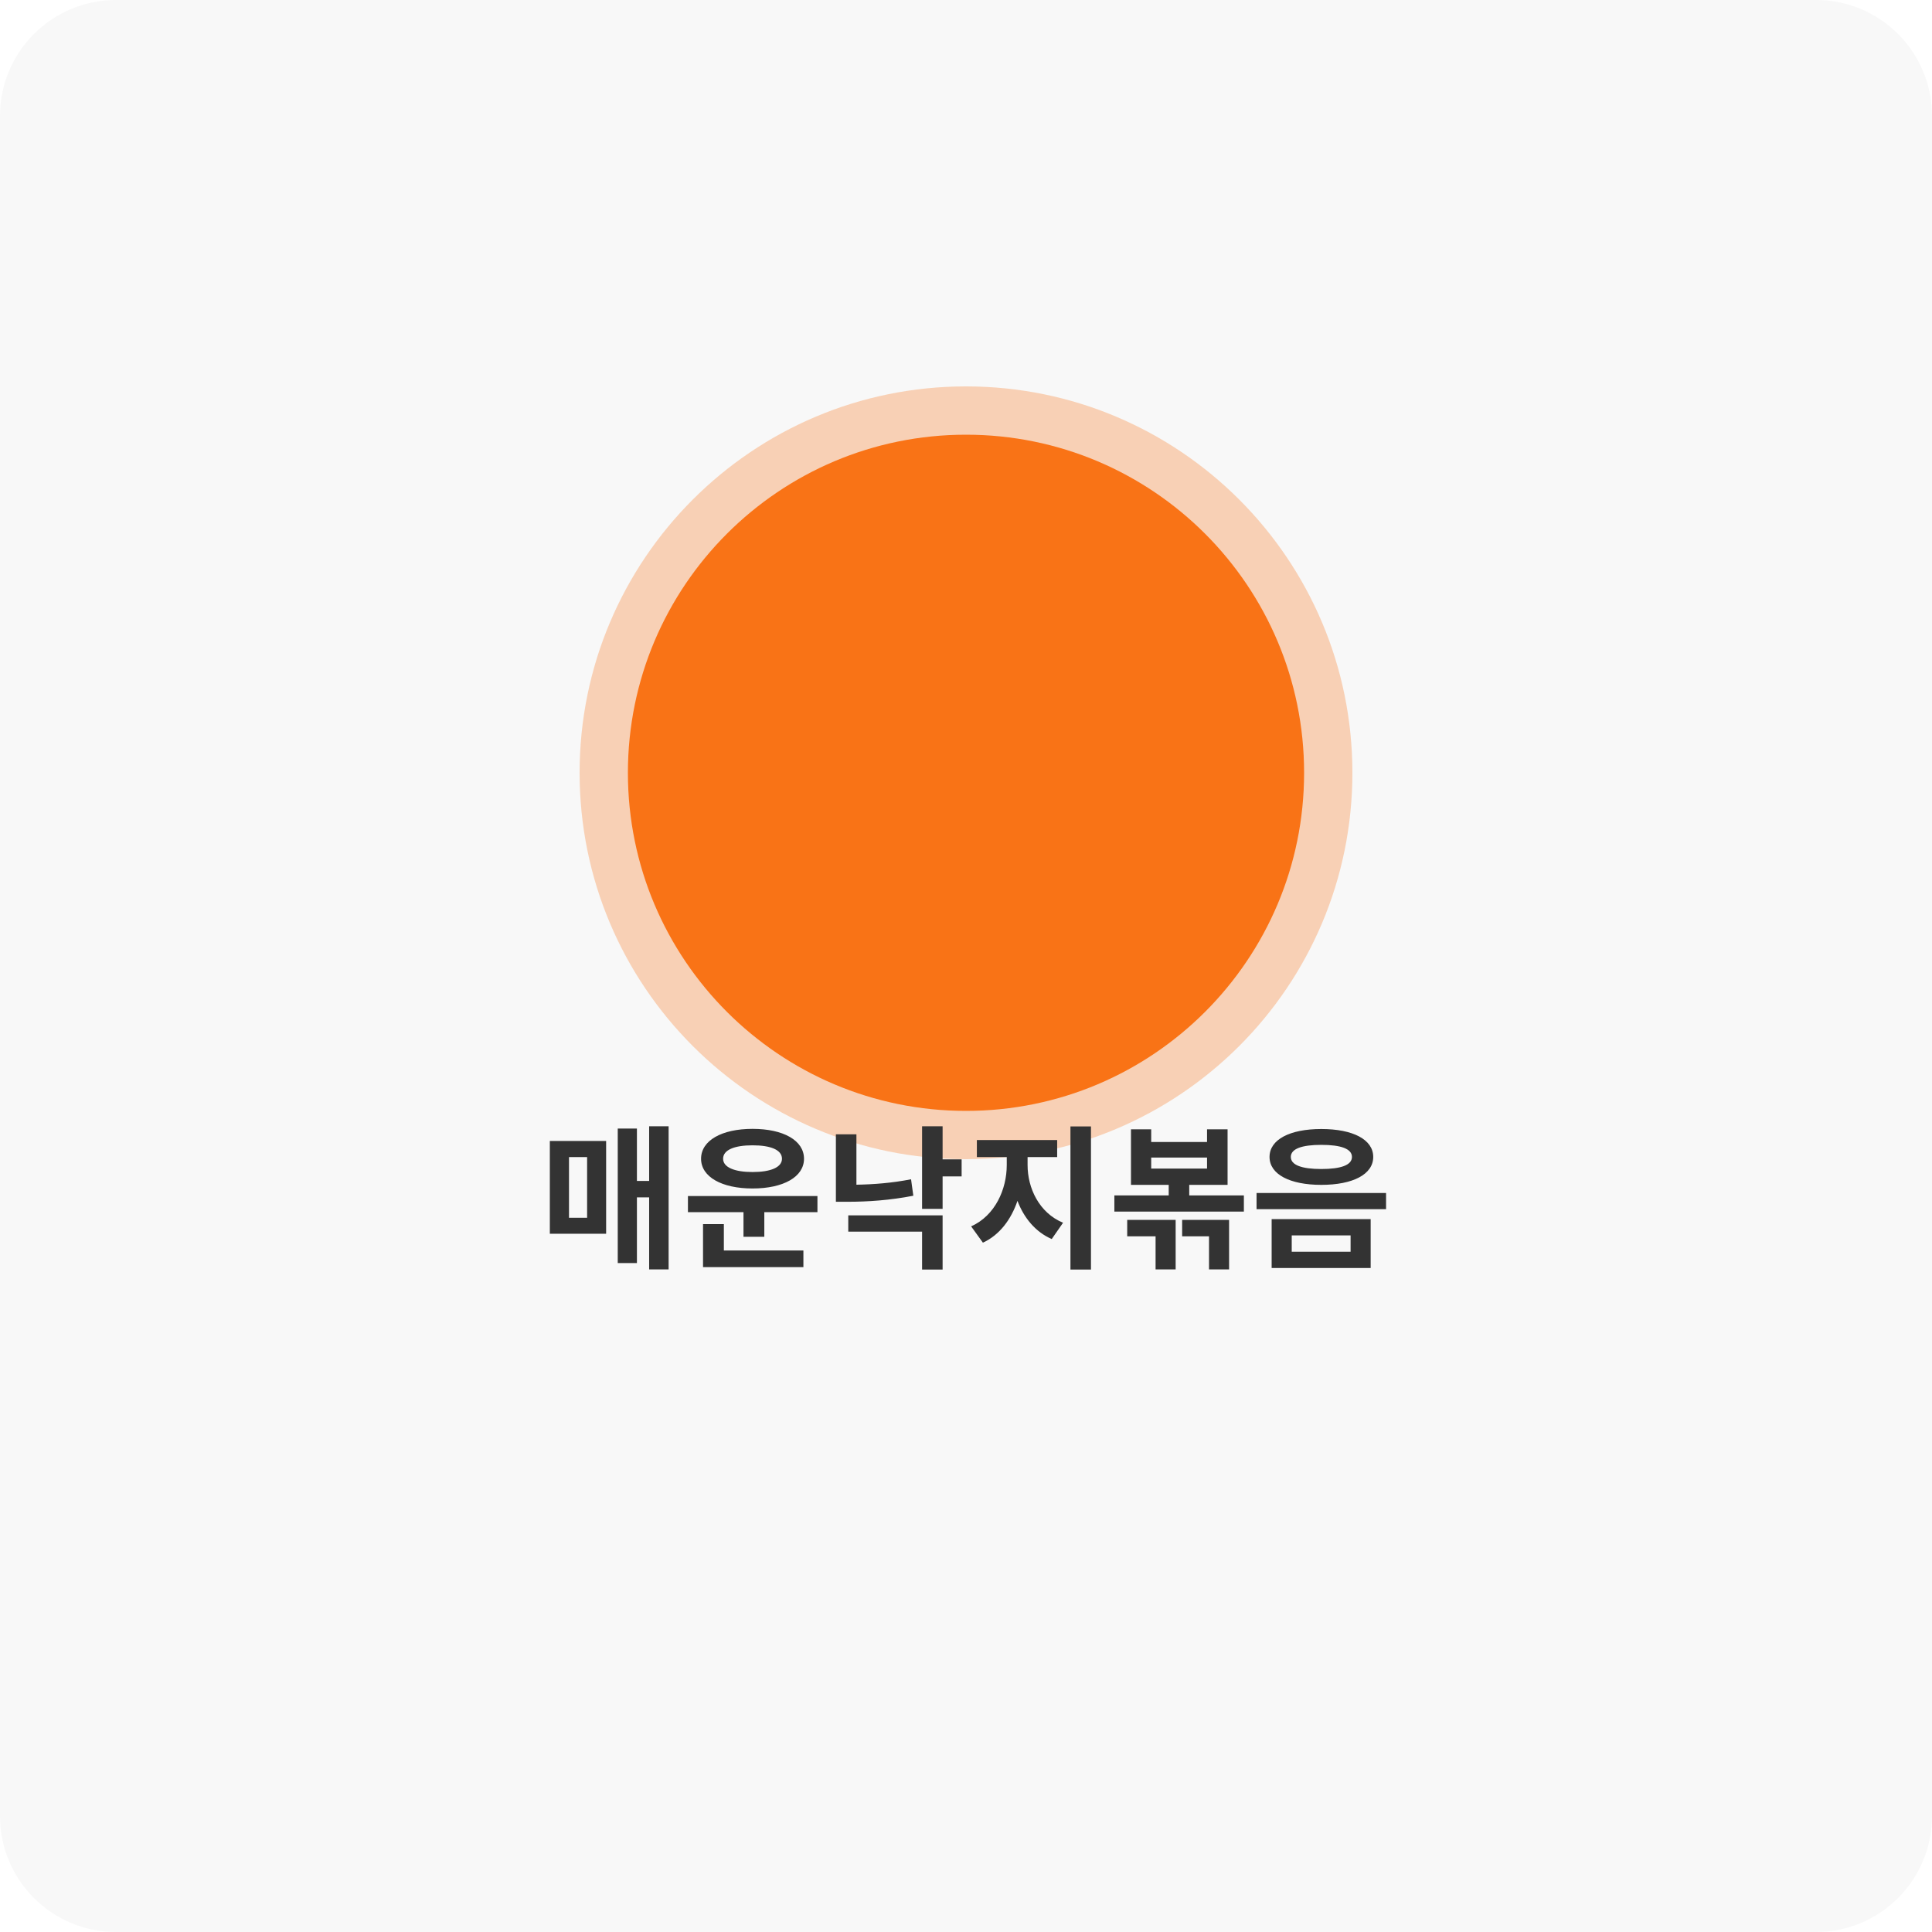
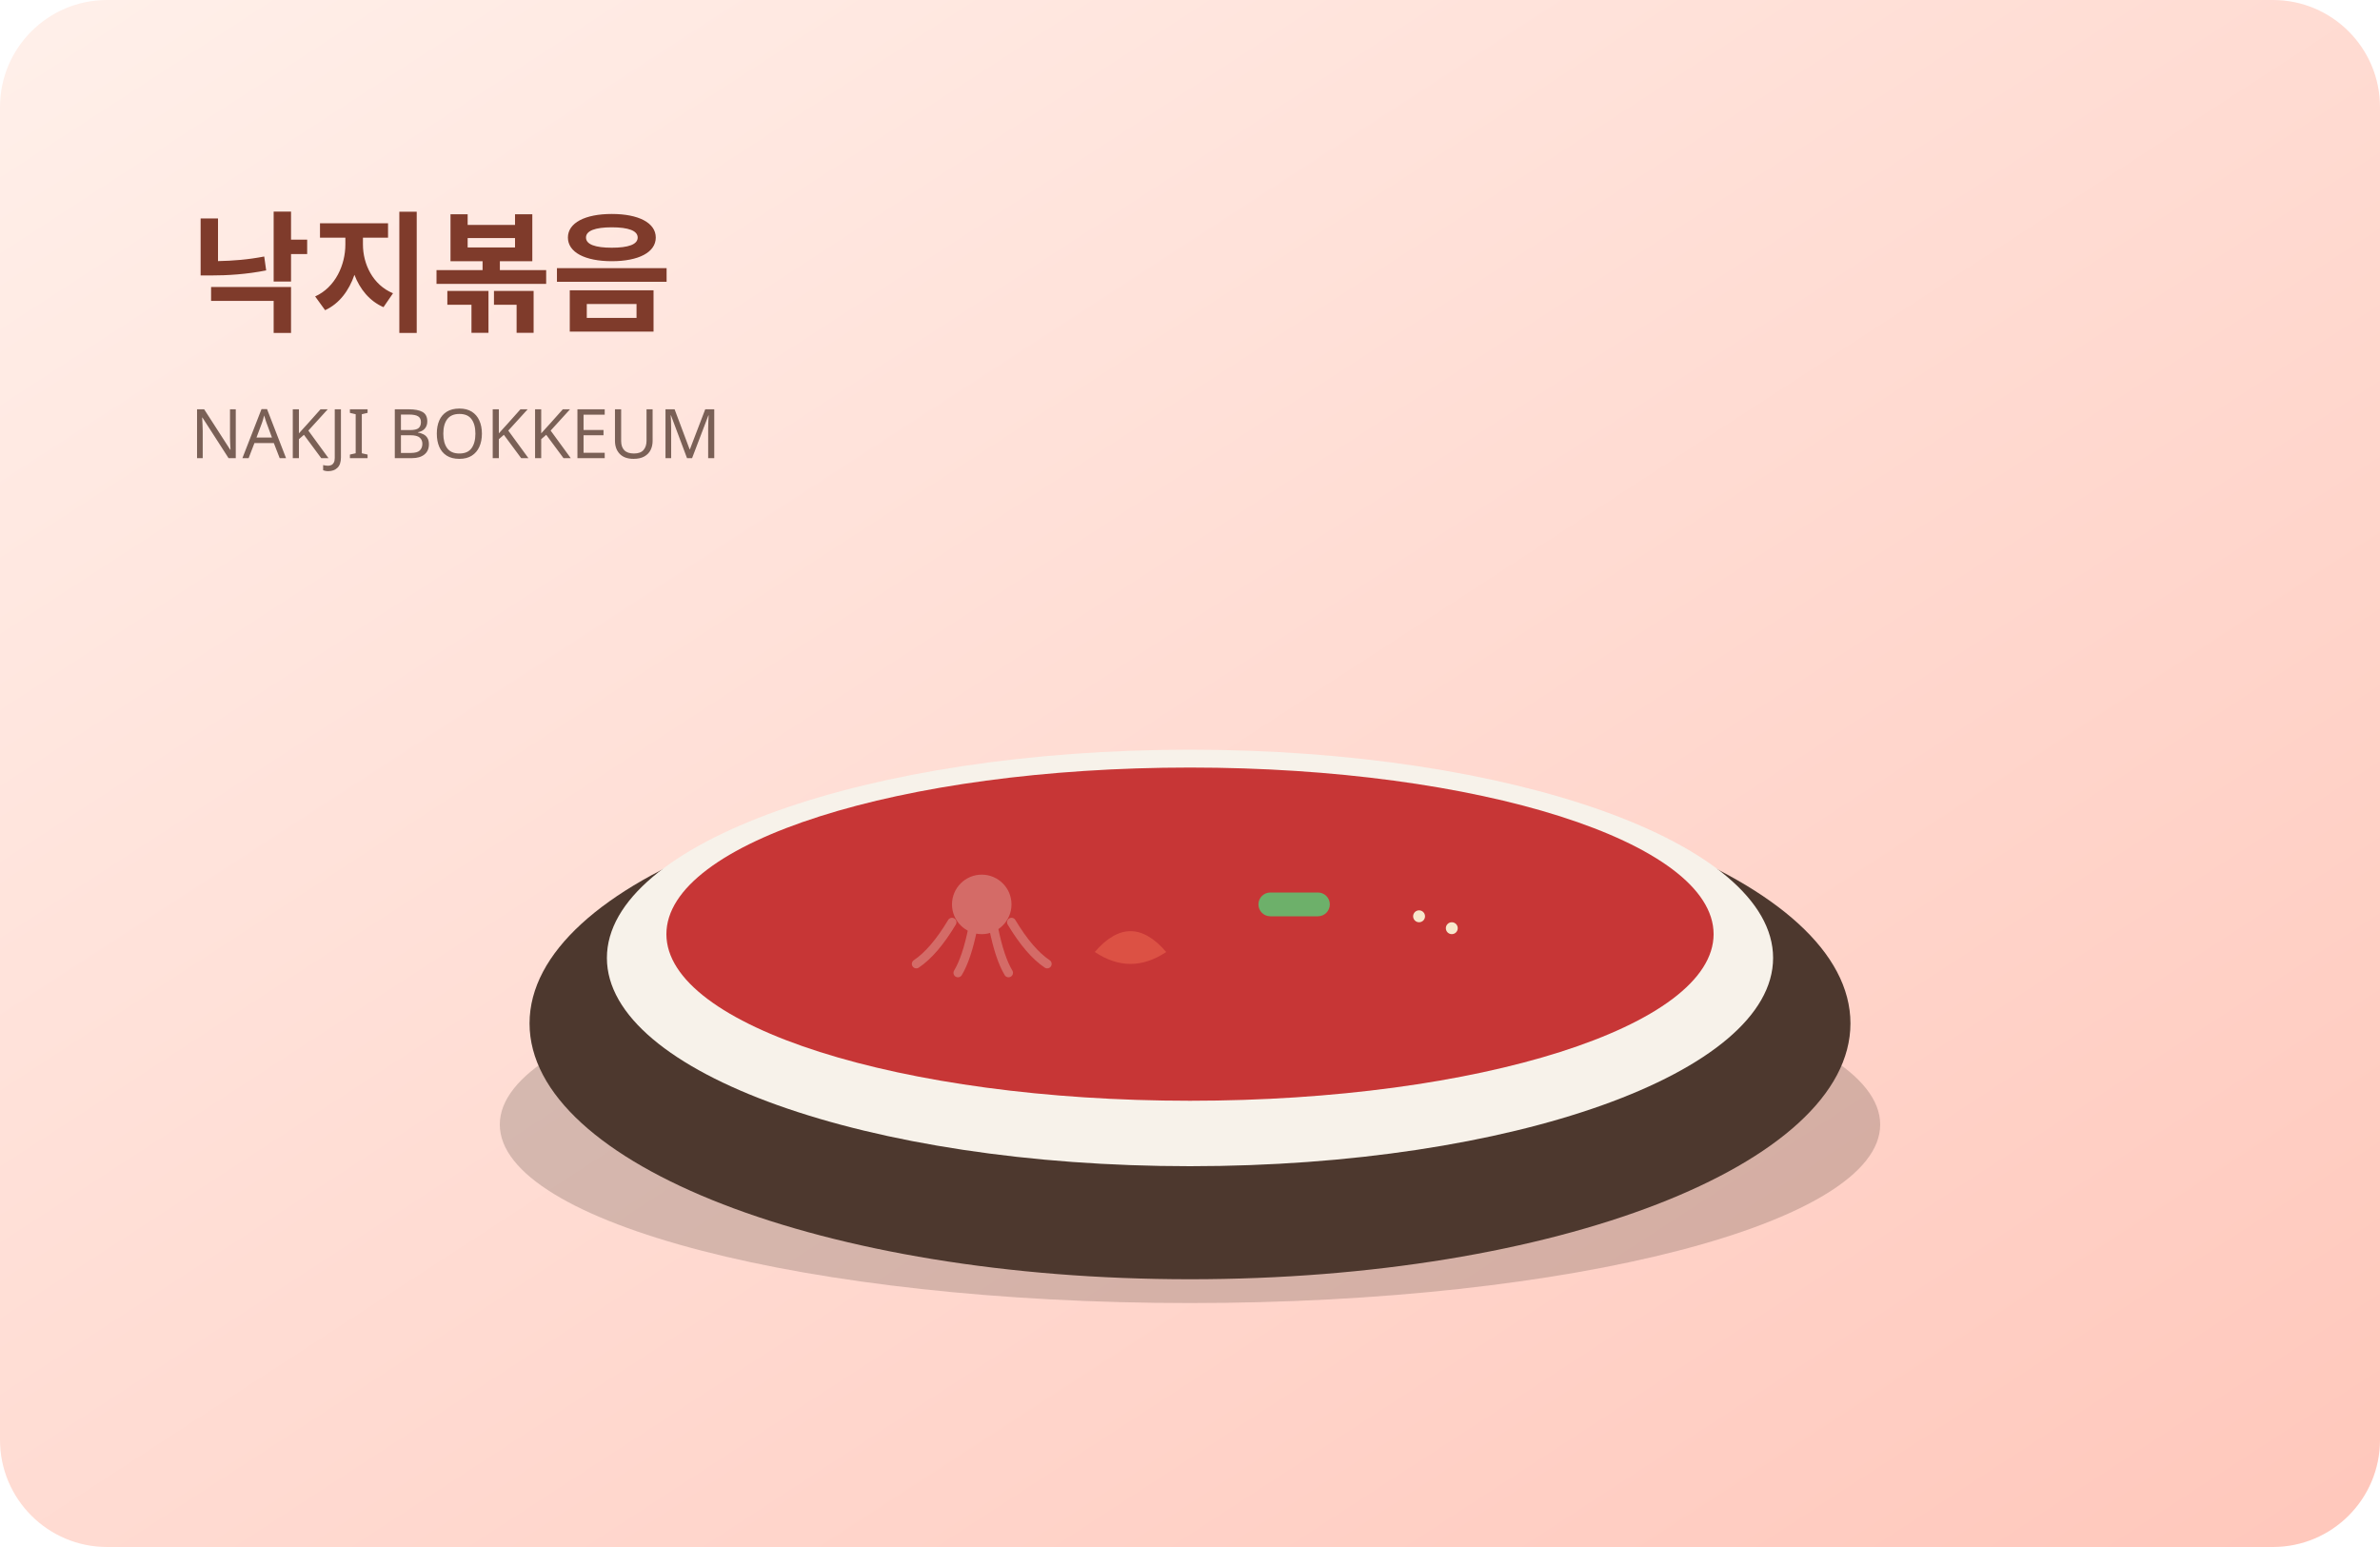
- <svg xmlns="http://www.w3.org/2000/svg" viewBox="0 0 200 200" width="200" height="200">
-   <rect width="200" height="200" fill="#f8f8f8" rx="12" />
-   <circle cx="100" cy="80" r="40" fill="#F97316" opacity="0.3" />
-   <circle cx="100" cy="80" r="35" fill="#F97316" />
-   <text x="100" y="130" font-size="16" font-weight="bold" text-anchor="middle" fill="#333" font-family="Arial, sans-serif">
-       매운낙지볶음
-     </text>
+ <svg xmlns="http://www.w3.org/2000/svg" viewBox="0 0 800 520">
+   <defs>
+     <linearGradient id="bg-recipenakjibokkeumsvg" x1="0" y1="0" x2="1" y2="1">
+       <stop offset="0%" stop-color="#fff0ea" />
+       <stop offset="100%" stop-color="#ffc7bb" />
+     </linearGradient>
+   </defs>
+   <rect width="800" height="520" rx="36" fill="url(#bg-recipenakjibokkeumsvg)" />
+   <ellipse cx="400" cy="378" rx="232" ry="60" fill="#2f221b" opacity="0.2" />
+   <ellipse cx="400" cy="344" rx="222" ry="86" fill="#4d382e" />
+   <ellipse cx="400" cy="322" rx="196" ry="70" fill="#f7f2ea" />
+   <ellipse cx="400" cy="314" rx="176" ry="56" fill="#c73636" />
+   <circle cx="330" cy="304" r="10" fill="#d46b67" />
+   <path d="M320 310 q -6 10 -12 14 M327 312 q -2 10 -5 15 M334 312 q 2 10 5 15 M340 310 q 6 10 12 14" stroke="#d46b67" stroke-width="3" fill="none" stroke-linecap="round" />
+   <path d="M368 320 Q 380 306 392 320 Q 380 328 368 320" fill="#dc5144" />
+   <rect x="423" y="300" width="24" height="8" rx="4" fill="#6db06a" />
+   <circle cx="477" cy="308" r="2" fill="#f7e8cc" />
+   <circle cx="488" cy="312" r="2" fill="#f7e8cc" />
+   <text x="64" y="108" font-size="44" font-weight="700" fill="#7f3b2b" font-family="sans-serif">낙지볶음</text>
+   <text x="64" y="154" font-size="23" fill="#7a6056" font-family="sans-serif">NAKJI BOKKEUM</text>
</svg>
